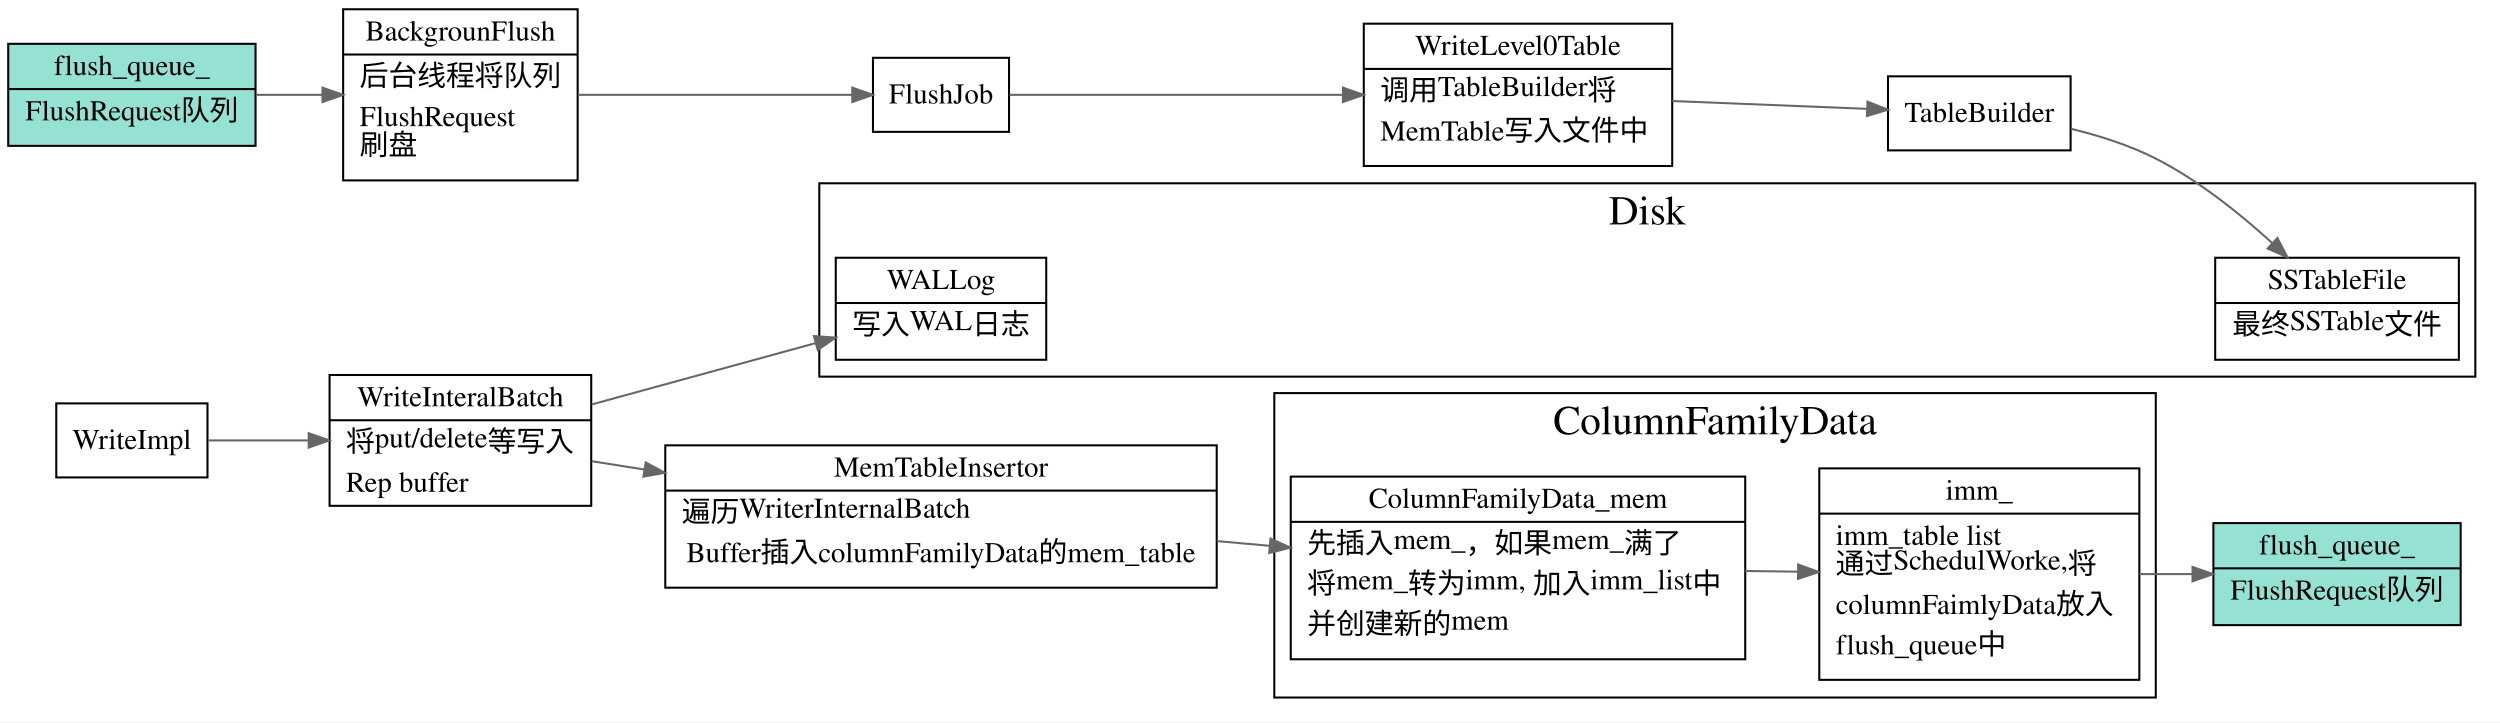
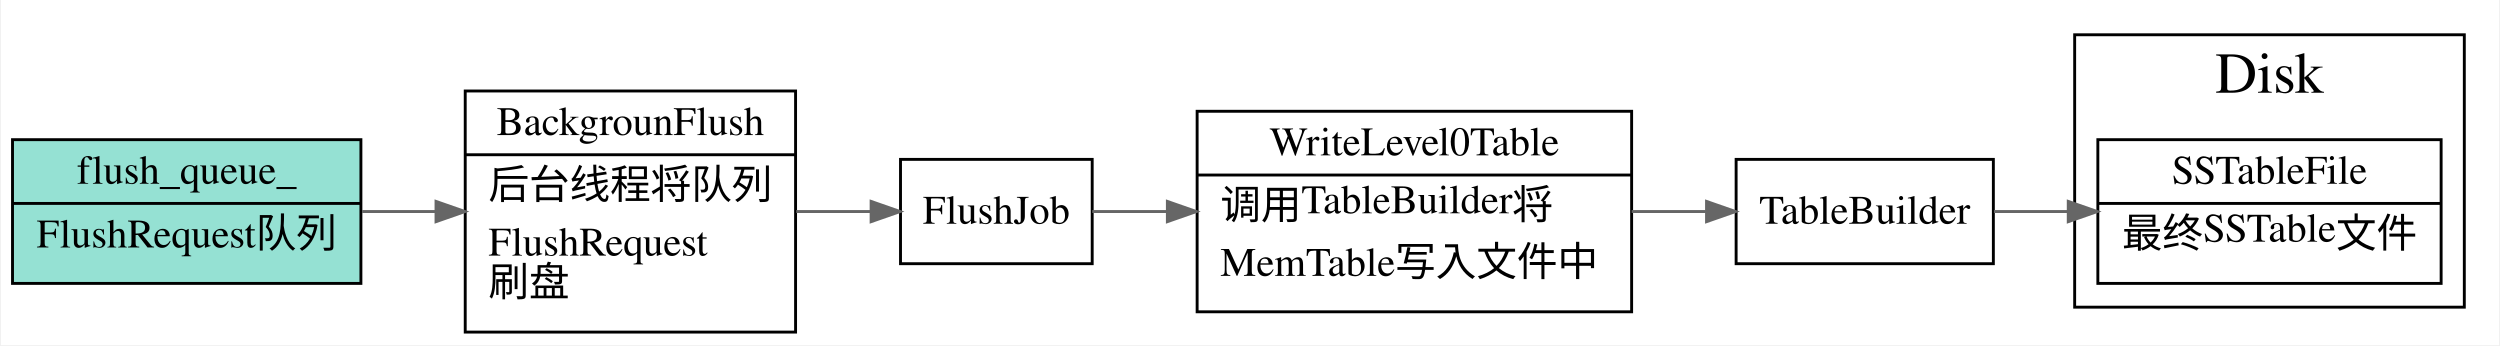
- <svg xmlns="http://www.w3.org/2000/svg" width="1215pt" height="351pt" viewBox="0.00 0.00 1215.39 351.10">
-   <g id="graph0" class="graph" transform="scale(1 1) rotate(0) translate(4 347.0999)">
-     <polygon fill="#ffffff" stroke="transparent" points="-4,4 -4,-347.1 1211.394,-347.1 1211.394,4 -4,4" />
+ <svg xmlns="http://www.w3.org/2000/svg" width="862pt" height="119pt" viewBox="0.00 0.00 862.09 119.10">
+   <g id="graph0" class="graph" transform="scale(1 1) rotate(0) translate(4 115.0999)">
+     <polygon fill="#ffffff" stroke="transparent" points="-4,4 -4,-115.1 858.092,-115.1 858.092,4 -4,4" />
    <g id="clust1" class="cluster">
-       <polygon fill="none" stroke="#000000" points="615.51,-8 615.51,-156 1044.048,-156 1044.048,-8 615.51,-8" />
-       <text text-anchor="middle" x="829.779" y="-136" font-family="Times,serif" font-size="20.00" fill="#000000">ColumnFamilyData</text>
-     </g>
-     <g id="clust2" class="cluster">
-       <polygon fill="none" stroke="#000000" points="394.307,-164 394.307,-258 1199.394,-258 1199.394,-164 394.307,-164" />
-       <text text-anchor="middle" x="796.85" y="-238" font-family="Times,serif" font-size="20.00" fill="#000000">Disk</text>
+       <polygon fill="none" stroke="#000000" points="711.628,-9.1 711.628,-103.1 846.092,-103.1 846.092,-9.1 711.628,-9.1" />
+       <text text-anchor="middle" x="778.86" y="-83.1" font-family="Times,serif" font-size="20.00" fill="#000000">Disk</text>
    </g>
    <g id="node1" class="node">
-       <polygon fill="none" stroke="#000000" points="156.227,-101.2 156.227,-164.8 283.428,-164.8 283.428,-101.2 156.227,-101.2" />
-       <text text-anchor="middle" x="219.828" y="-149.6" font-family="Times,serif" font-size="14.00" fill="#000000">WriteInteralBatch</text>
-       <polyline fill="none" stroke="#000000" points="156.227,-142.8 283.428,-142.8 " />
-       <text text-anchor="start" x="164.227" y="-127.6" font-family="Times,serif" font-size="14.00" fill="#000000">将put/delete等写入</text>
-       <text text-anchor="start" x="164.227" y="-108" font-family="Times,serif" font-size="14.00" fill="#000000"> Rep buffer</text>
+       <polygon fill="none" stroke="#000000" points="156.227,-.5 156.227,-83.7 270.228,-83.7 270.228,-.5 156.227,-.5" />
+       <text text-anchor="middle" x="213.227" y="-68.5" font-family="Times,serif" font-size="14.00" fill="#000000">BackgrounFlush</text>
+       <polyline fill="none" stroke="#000000" points="156.227,-61.7 270.228,-61.7 " />
+       <text text-anchor="start" x="164.227" y="-46.5" font-family="Times,serif" font-size="14.00" fill="#000000">后台线程将队列</text>
+       <text text-anchor="start" x="164.227" y="-26.9" font-family="Times,serif" font-size="14.00" fill="#000000"> FlushRequest</text>
+       <text text-anchor="start" x="164.227" y="-12.9" font-family="Times,serif" font-size="14.00" fill="#000000"> 刷盘</text>
+     </g>
+     <g id="node5" class="node">
+       <polygon fill="none" stroke="#000000" points="372.587,-60.1 306.44,-60.1 306.44,-24.1 372.587,-24.1 372.587,-60.1" />
+       <text text-anchor="middle" x="339.514" y="-37.9" font-family="Times,serif" font-size="14.00" fill="#000000">FlushJob</text>
+     </g>
+     <g id="edge2" class="edge">
+       <path fill="none" stroke="#666666" d="M270.459,-42.1C279.085,-42.1 287.861,-42.1 296.132,-42.1" />
+       <polygon fill="#666666" stroke="#666666" points="296.292,-45.6 306.292,-42.1 296.292,-38.6 296.292,-45.6" />
    </g>
    <g id="node2" class="node">
-       <polygon fill="none" stroke="#000000" points="319.428,-61.4 319.428,-130.6 587.51,-130.6 587.51,-61.4 319.428,-61.4" />
-       <text text-anchor="middle" x="453.469" y="-115.4" font-family="Times,serif" font-size="14.00" fill="#000000">MemTableInsertor</text>
-       <polyline fill="none" stroke="#000000" points="319.428,-108.6 587.51,-108.6 " />
-       <text text-anchor="start" x="327.428" y="-93.4" font-family="Times,serif" font-size="14.00" fill="#000000">遍历WriterInternalBatch</text>
-       <text text-anchor="middle" x="453.469" y="-73.8" font-family="Times,serif" font-size="14.00" fill="#000000"> Buffer插入columnFamilyData的mem_table</text>
+       <polygon fill="none" stroke="#000000" points="408.8,-7.5 408.8,-76.7 558.743,-76.7 558.743,-7.5 408.8,-7.5" />
+       <text text-anchor="middle" x="483.772" y="-61.5" font-family="Times,serif" font-size="14.00" fill="#000000">WriteLevel0Table</text>
+       <polyline fill="none" stroke="#000000" points="408.8,-54.7 558.743,-54.7 " />
+       <text text-anchor="start" x="416.8" y="-39.5" font-family="Times,serif" font-size="14.00" fill="#000000">调用TableBuilder将</text>
+       <text text-anchor="start" x="416.8" y="-19.9" font-family="Times,serif" font-size="14.00" fill="#000000"> MemTable写入文件中</text>
+     </g>
+     <g id="node6" class="node">
+       <polygon fill="none" stroke="#000000" points="683.57,-60.1 594.801,-60.1 594.801,-24.1 683.57,-24.1 683.57,-60.1" />
+       <text text-anchor="middle" x="639.186" y="-37.9" font-family="Times,serif" font-size="14.00" fill="#000000">TableBuilder</text>
+     </g>
+     <g id="edge4" class="edge">
+       <path fill="none" stroke="#666666" d="M558.747,-42.1C567.37,-42.1 576.039,-42.1 584.326,-42.1" />
+       <polygon fill="#666666" stroke="#666666" points="584.588,-45.6 594.588,-42.1 584.588,-38.6 584.588,-45.6" />
+     </g>
+     <g id="node3" class="node">
+       <polygon fill="none" stroke="#000000" points="719.628,-17.3 719.628,-66.9 838.092,-66.9 838.092,-17.3 719.628,-17.3" />
+       <text text-anchor="middle" x="778.86" y="-51.7" font-family="Times,serif" font-size="14.00" fill="#000000">SSTableFile</text>
+       <polyline fill="none" stroke="#000000" points="719.628,-44.9 838.092,-44.9 " />
+       <text text-anchor="middle" x="778.86" y="-29.7" font-family="Times,serif" font-size="14.00" fill="#000000">最终SSTable文件</text>
+     </g>
+     <g id="node4" class="node">
+       <polygon fill="#95e1d3" stroke="#000000" points="0,-17.3 0,-66.9 120.228,-66.9 120.228,-17.3 0,-17.3" />
+       <text text-anchor="middle" x="60.114" y="-51.7" font-family="Times,serif" font-size="14.00" fill="#000000">flush_queue_</text>
+       <polyline fill="none" stroke="#000000" points="0,-44.9 120.228,-44.9 " />
+       <text text-anchor="middle" x="60.114" y="-29.7" font-family="Times,serif" font-size="14.00" fill="#000000">FlushRequest队列</text>
+     </g>
+     <g id="edge1" class="edge">
+       <path fill="none" stroke="#666666" d="M120.628,-42.1C128.948,-42.1 137.533,-42.1 145.964,-42.1" />
+       <polygon fill="#666666" stroke="#666666" points="146.146,-45.6 156.146,-42.1 146.146,-38.6 146.146,-45.6" />
    </g>
    <g id="edge3" class="edge">
-       <path fill="none" stroke="#666666" d="M283.671,-122.89C291.819,-121.599 300.403,-120.24 309.207,-118.846" />
-       <polygon fill="#666666" stroke="#666666" points="309.901,-122.279 319.23,-117.258 308.806,-115.366 309.901,-122.279" />
-     </g>
-     <g id="node7" class="node">
-       <polygon fill="none" stroke="#000000" points="402.307,-172.2 402.307,-221.8 504.631,-221.8 504.631,-172.2 402.307,-172.2" />
-       <text text-anchor="middle" x="453.469" y="-206.6" font-family="Times,serif" font-size="14.00" fill="#000000">WALLog</text>
-       <polyline fill="none" stroke="#000000" points="402.307,-199.8 504.631,-199.8 " />
-       <text text-anchor="middle" x="453.469" y="-184.6" font-family="Times,serif" font-size="14.00" fill="#000000">写入WAL日志</text>
-     </g>
-     <g id="edge11" class="edge">
-       <path fill="none" stroke="#666666" d="M283.671,-150.488C317.611,-159.785 359.121,-171.156 392.602,-180.327" />
-       <polygon fill="#666666" stroke="#666666" points="391.698,-183.708 402.267,-182.975 393.547,-176.957 391.698,-183.708" />
-     </g>
-     <g id="node3" class="node">
-       <polygon fill="none" stroke="#000000" points="623.51,-26.6 623.51,-115.4 844.458,-115.4 844.458,-26.6 623.51,-26.6" />
-       <text text-anchor="middle" x="733.984" y="-100.2" font-family="Times,serif" font-size="14.00" fill="#000000">ColumnFamilyData_mem</text>
-       <polyline fill="none" stroke="#000000" points="623.51,-93.4 844.458,-93.4 " />
-       <text text-anchor="start" x="631.51" y="-78.2" font-family="Times,serif" font-size="14.00" fill="#000000">先插入mem_，如果mem_满了</text>
-       <text text-anchor="start" x="631.51" y="-58.6" font-family="Times,serif" font-size="14.00" fill="#000000"> 将mem_转为imm, 加入imm_list中</text>
-       <text text-anchor="start" x="631.51" y="-39" font-family="Times,serif" font-size="14.00" fill="#000000"> 并创建新的mem</text>
-     </g>
-     <g id="edge4" class="edge">
-       <path fill="none" stroke="#666666" d="M587.564,-84.049C596.17,-83.282 604.807,-82.513 613.345,-81.752" />
-       <polygon fill="#666666" stroke="#666666" points="613.664,-85.237 623.314,-80.863 613.043,-78.265 613.664,-85.237" />
-     </g>
-     <g id="node4" class="node">
-       <polygon fill="none" stroke="#000000" points="880.458,-16.6 880.458,-119.4 1036.048,-119.4 1036.048,-16.6 880.458,-16.6" />
-       <text text-anchor="middle" x="958.253" y="-104.2" font-family="Times,serif" font-size="14.00" fill="#000000">imm_</text>
-       <polyline fill="none" stroke="#000000" points="880.458,-97.4 1036.048,-97.4 " />
-       <text text-anchor="start" x="888.458" y="-82.2" font-family="Times,serif" font-size="14.00" fill="#000000">imm_table list</text>
-       <text text-anchor="start" x="888.458" y="-68.2" font-family="Times,serif" font-size="14.00" fill="#000000"> 通过SchedulWorke,将</text>
-       <text text-anchor="start" x="888.458" y="-48.6" font-family="Times,serif" font-size="14.00" fill="#000000"> columnFaimlyData放入</text>
-       <text text-anchor="start" x="888.458" y="-29" font-family="Times,serif" font-size="14.00" fill="#000000"> flush_queue中</text>
-     </g>
-     <g id="edge1" class="edge">
-       <path fill="none" stroke="#666666" d="M844.476,-69.522C853.044,-69.407 861.625,-69.293 870.018,-69.18" />
-       <polygon fill="#666666" stroke="#666666" points="870.197,-72.678 880.15,-69.045 870.104,-65.679 870.197,-72.678" />
-     </g>
-     <g id="node9" class="node">
-       <polygon fill="#95e1d3" stroke="#000000" points="1072.048,-43.2 1072.048,-92.8 1192.275,-92.8 1192.275,-43.2 1072.048,-43.2" />
-       <text text-anchor="middle" x="1132.162" y="-77.6" font-family="Times,serif" font-size="14.00" fill="#000000">flush_queue_</text>
-       <polyline fill="none" stroke="#000000" points="1072.048,-70.8 1192.275,-70.8 " />
-       <text text-anchor="middle" x="1132.162" y="-55.6" font-family="Times,serif" font-size="14.00" fill="#000000">FlushRequest队列</text>
+       <path fill="none" stroke="#666666" d="M372.609,-42.1C380.466,-42.1 389.207,-42.1 398.239,-42.1" />
+       <polygon fill="#666666" stroke="#666666" points="398.528,-45.6 408.528,-42.1 398.528,-38.6 398.528,-45.6" />
    </g>
    <g id="edge5" class="edge">
-       <path fill="none" stroke="#666666" d="M1036.051,-68C1044.603,-68 1053.274,-68 1061.728,-68" />
-       <polygon fill="#666666" stroke="#666666" points="1061.911,-71.5 1071.911,-68 1061.91,-64.5 1061.911,-71.5" />
-     </g>
-     <g id="node5" class="node">
-       <polygon fill="none" stroke="#000000" points="162.828,-259.4 162.828,-342.6 276.828,-342.6 276.828,-259.4 162.828,-259.4" />
-       <text text-anchor="middle" x="219.828" y="-327.4" font-family="Times,serif" font-size="14.00" fill="#000000">BackgrounFlush</text>
-       <polyline fill="none" stroke="#000000" points="162.828,-320.6 276.828,-320.6 " />
-       <text text-anchor="start" x="170.828" y="-305.4" font-family="Times,serif" font-size="14.00" fill="#000000">后台线程将队列</text>
-       <text text-anchor="start" x="170.828" y="-285.8" font-family="Times,serif" font-size="14.00" fill="#000000"> FlushRequest</text>
-       <text text-anchor="start" x="170.828" y="-271.8" font-family="Times,serif" font-size="14.00" fill="#000000"> 刷盘</text>
-     </g>
-     <g id="node12" class="node">
-       <polygon fill="none" stroke="#000000" points="486.542,-319 420.395,-319 420.395,-283 486.542,-283 486.542,-319" />
-       <text text-anchor="middle" x="453.469" y="-296.8" font-family="Times,serif" font-size="14.00" fill="#000000">FlushJob</text>
-     </g>
-     <g id="edge7" class="edge">
-       <path fill="none" stroke="#666666" d="M276.983,-301C318.104,-301 372.707,-301 410.229,-301" />
-       <polygon fill="#666666" stroke="#666666" points="410.334,-304.5 420.334,-301 410.334,-297.5 410.334,-304.5" />
-     </g>
-     <g id="node6" class="node">
-       <polygon fill="none" stroke="#000000" points="659.012,-266.4 659.012,-335.6 808.956,-335.6 808.956,-266.4 659.012,-266.4" />
-       <text text-anchor="middle" x="733.984" y="-320.4" font-family="Times,serif" font-size="14.00" fill="#000000">WriteLevel0Table</text>
-       <polyline fill="none" stroke="#000000" points="659.012,-313.6 808.956,-313.6 " />
-       <text text-anchor="start" x="667.012" y="-298.4" font-family="Times,serif" font-size="14.00" fill="#000000">调用TableBuilder将</text>
-       <text text-anchor="start" x="667.012" y="-278.8" font-family="Times,serif" font-size="14.00" fill="#000000"> MemTable写入文件中</text>
-     </g>
-     <g id="node13" class="node">
-       <polygon fill="none" stroke="#000000" points="1002.638,-310 913.868,-310 913.868,-274 1002.638,-274 1002.638,-310" />
-       <text text-anchor="middle" x="958.253" y="-287.8" font-family="Times,serif" font-size="14.00" fill="#000000">TableBuilder</text>
-     </g>
-     <g id="edge9" class="edge">
-       <path fill="none" stroke="#666666" d="M808.974,-297.991C839.935,-296.748 875.155,-295.335 903.606,-294.193" />
-       <polygon fill="#666666" stroke="#666666" points="903.91,-297.684 913.762,-293.785 903.63,-290.689 903.91,-297.684" />
-     </g>
-     <g id="node8" class="node">
-       <polygon fill="none" stroke="#000000" points="1072.93,-172.2 1072.93,-221.8 1191.394,-221.8 1191.394,-172.2 1072.93,-172.2" />
-       <text text-anchor="middle" x="1132.162" y="-206.6" font-family="Times,serif" font-size="14.00" fill="#000000">SSTableFile</text>
-       <polyline fill="none" stroke="#000000" points="1072.93,-199.8 1191.394,-199.8 " />
-       <text text-anchor="middle" x="1132.162" y="-184.6" font-family="Times,serif" font-size="14.00" fill="#000000">最终SSTable文件</text>
-     </g>
-     <g id="node10" class="node">
-       <polygon fill="#95e1d3" stroke="#000000" points="0,-276.2 0,-325.8 120.228,-325.8 120.228,-276.2 0,-276.2" />
-       <text text-anchor="middle" x="60.114" y="-310.6" font-family="Times,serif" font-size="14.00" fill="#000000">flush_queue_</text>
-       <polyline fill="none" stroke="#000000" points="0,-303.8 120.228,-303.8 " />
-       <text text-anchor="middle" x="60.114" y="-288.6" font-family="Times,serif" font-size="14.00" fill="#000000">FlushRequest队列</text>
-     </g>
-     <g id="edge6" class="edge">
-       <path fill="none" stroke="#666666" d="M120.495,-301C131.005,-301 141.994,-301 152.672,-301" />
-       <polygon fill="#666666" stroke="#666666" points="152.789,-304.5 162.789,-301 152.789,-297.5 152.789,-304.5" />
-     </g>
-     <g id="node11" class="node">
-       <polygon fill="none" stroke="#000000" points="96.871,-151 23.357,-151 23.357,-115 96.871,-115 96.871,-151" />
-       <text text-anchor="middle" x="60.114" y="-128.8" font-family="Times,serif" font-size="14.00" fill="#000000">WriteImpl</text>
-     </g>
-     <g id="edge2" class="edge">
-       <path fill="none" stroke="#666666" d="M97.157,-133C111.656,-133 128.829,-133 145.663,-133" />
-       <polygon fill="#666666" stroke="#666666" points="146.073,-136.5 156.073,-133 146.073,-129.5 146.073,-136.5" />
-     </g>
-     <g id="edge8" class="edge">
-       <path fill="none" stroke="#666666" d="M486.749,-301C526.438,-301 594.265,-301 648.848,-301" />
-       <polygon fill="#666666" stroke="#666666" points="648.876,-304.5 658.876,-301 648.876,-297.5 648.876,-304.5" />
-     </g>
-     <g id="edge10" class="edge">
-       <path fill="none" stroke="#666666" d="M1002.811,-284.5C1016.501,-281.174 1031.307,-276.495 1044.048,-270 1064.733,-259.455 1084.896,-243.323 1100.703,-228.904" />
-       <polygon fill="#666666" stroke="#666666" points="1103.18,-231.379 1108.096,-221.994 1098.4,-226.265 1103.18,-231.379" />
+       <path fill="none" stroke="#666666" d="M683.763,-42.1C691.912,-42.1 700.59,-42.1 709.264,-42.1" />
+       <polygon fill="#666666" stroke="#666666" points="709.412,-45.6 719.412,-42.1 709.412,-38.6 709.412,-45.6" />
    </g>
  </g>
</svg>
